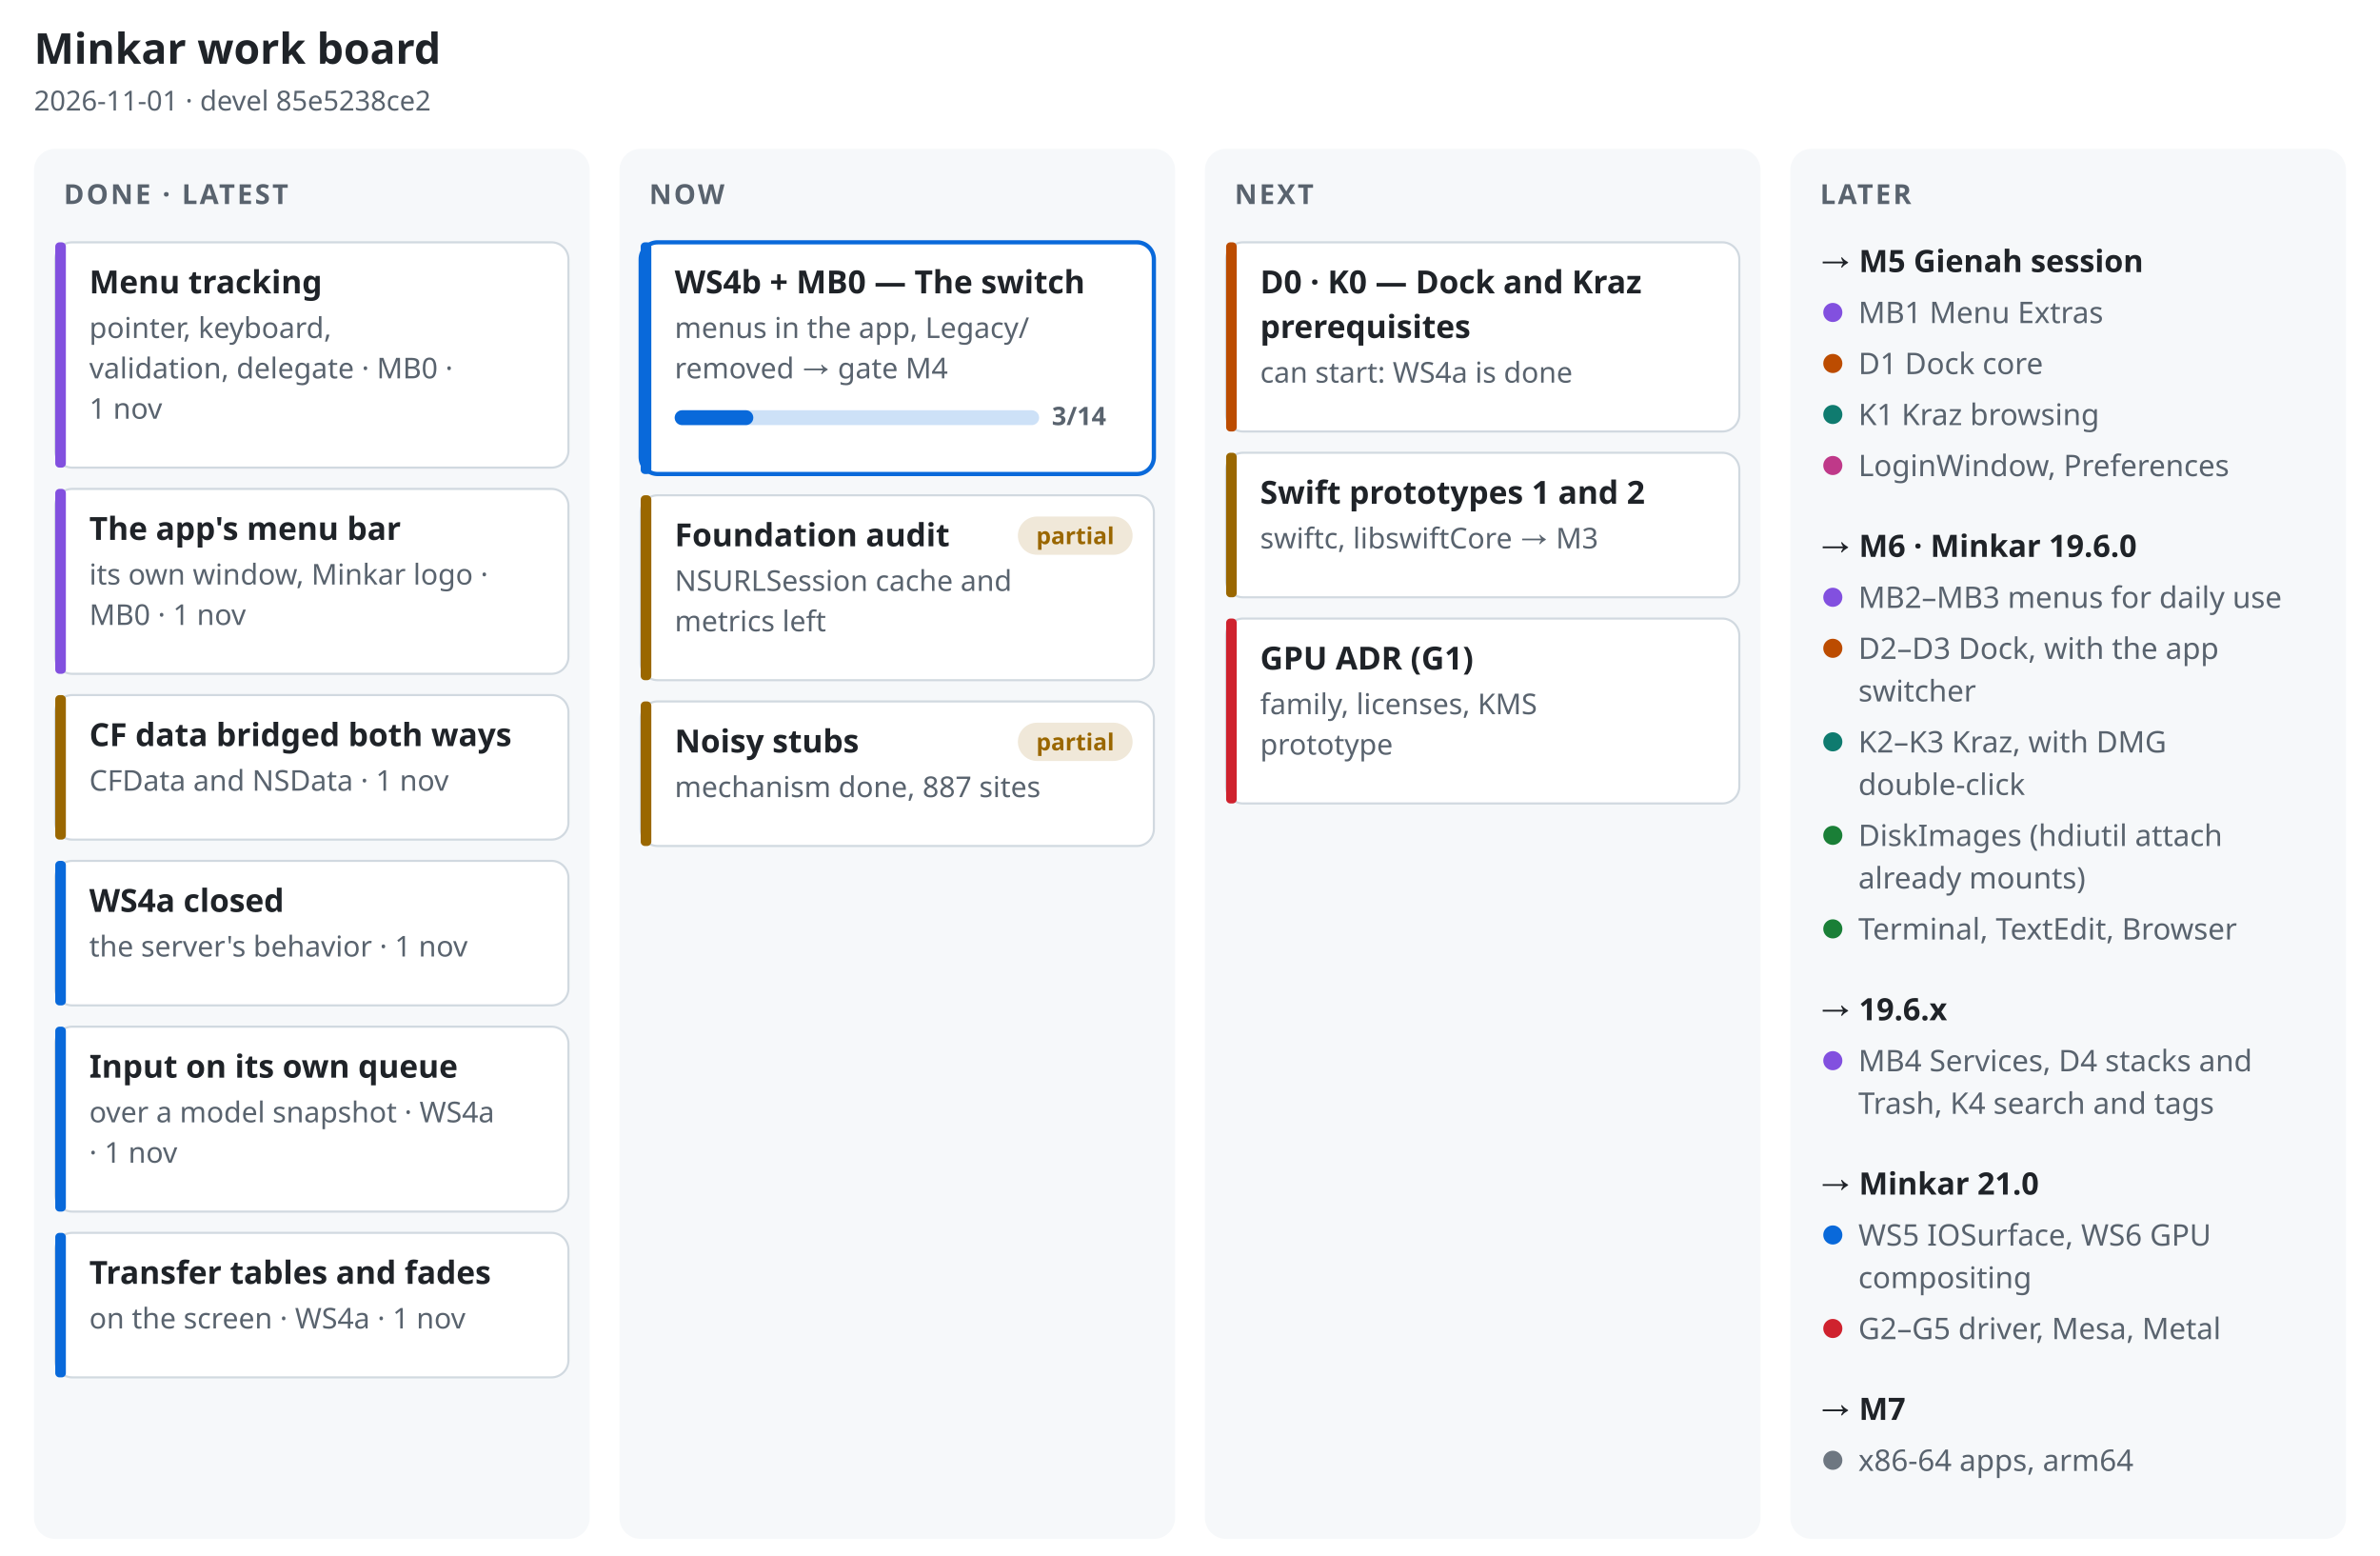
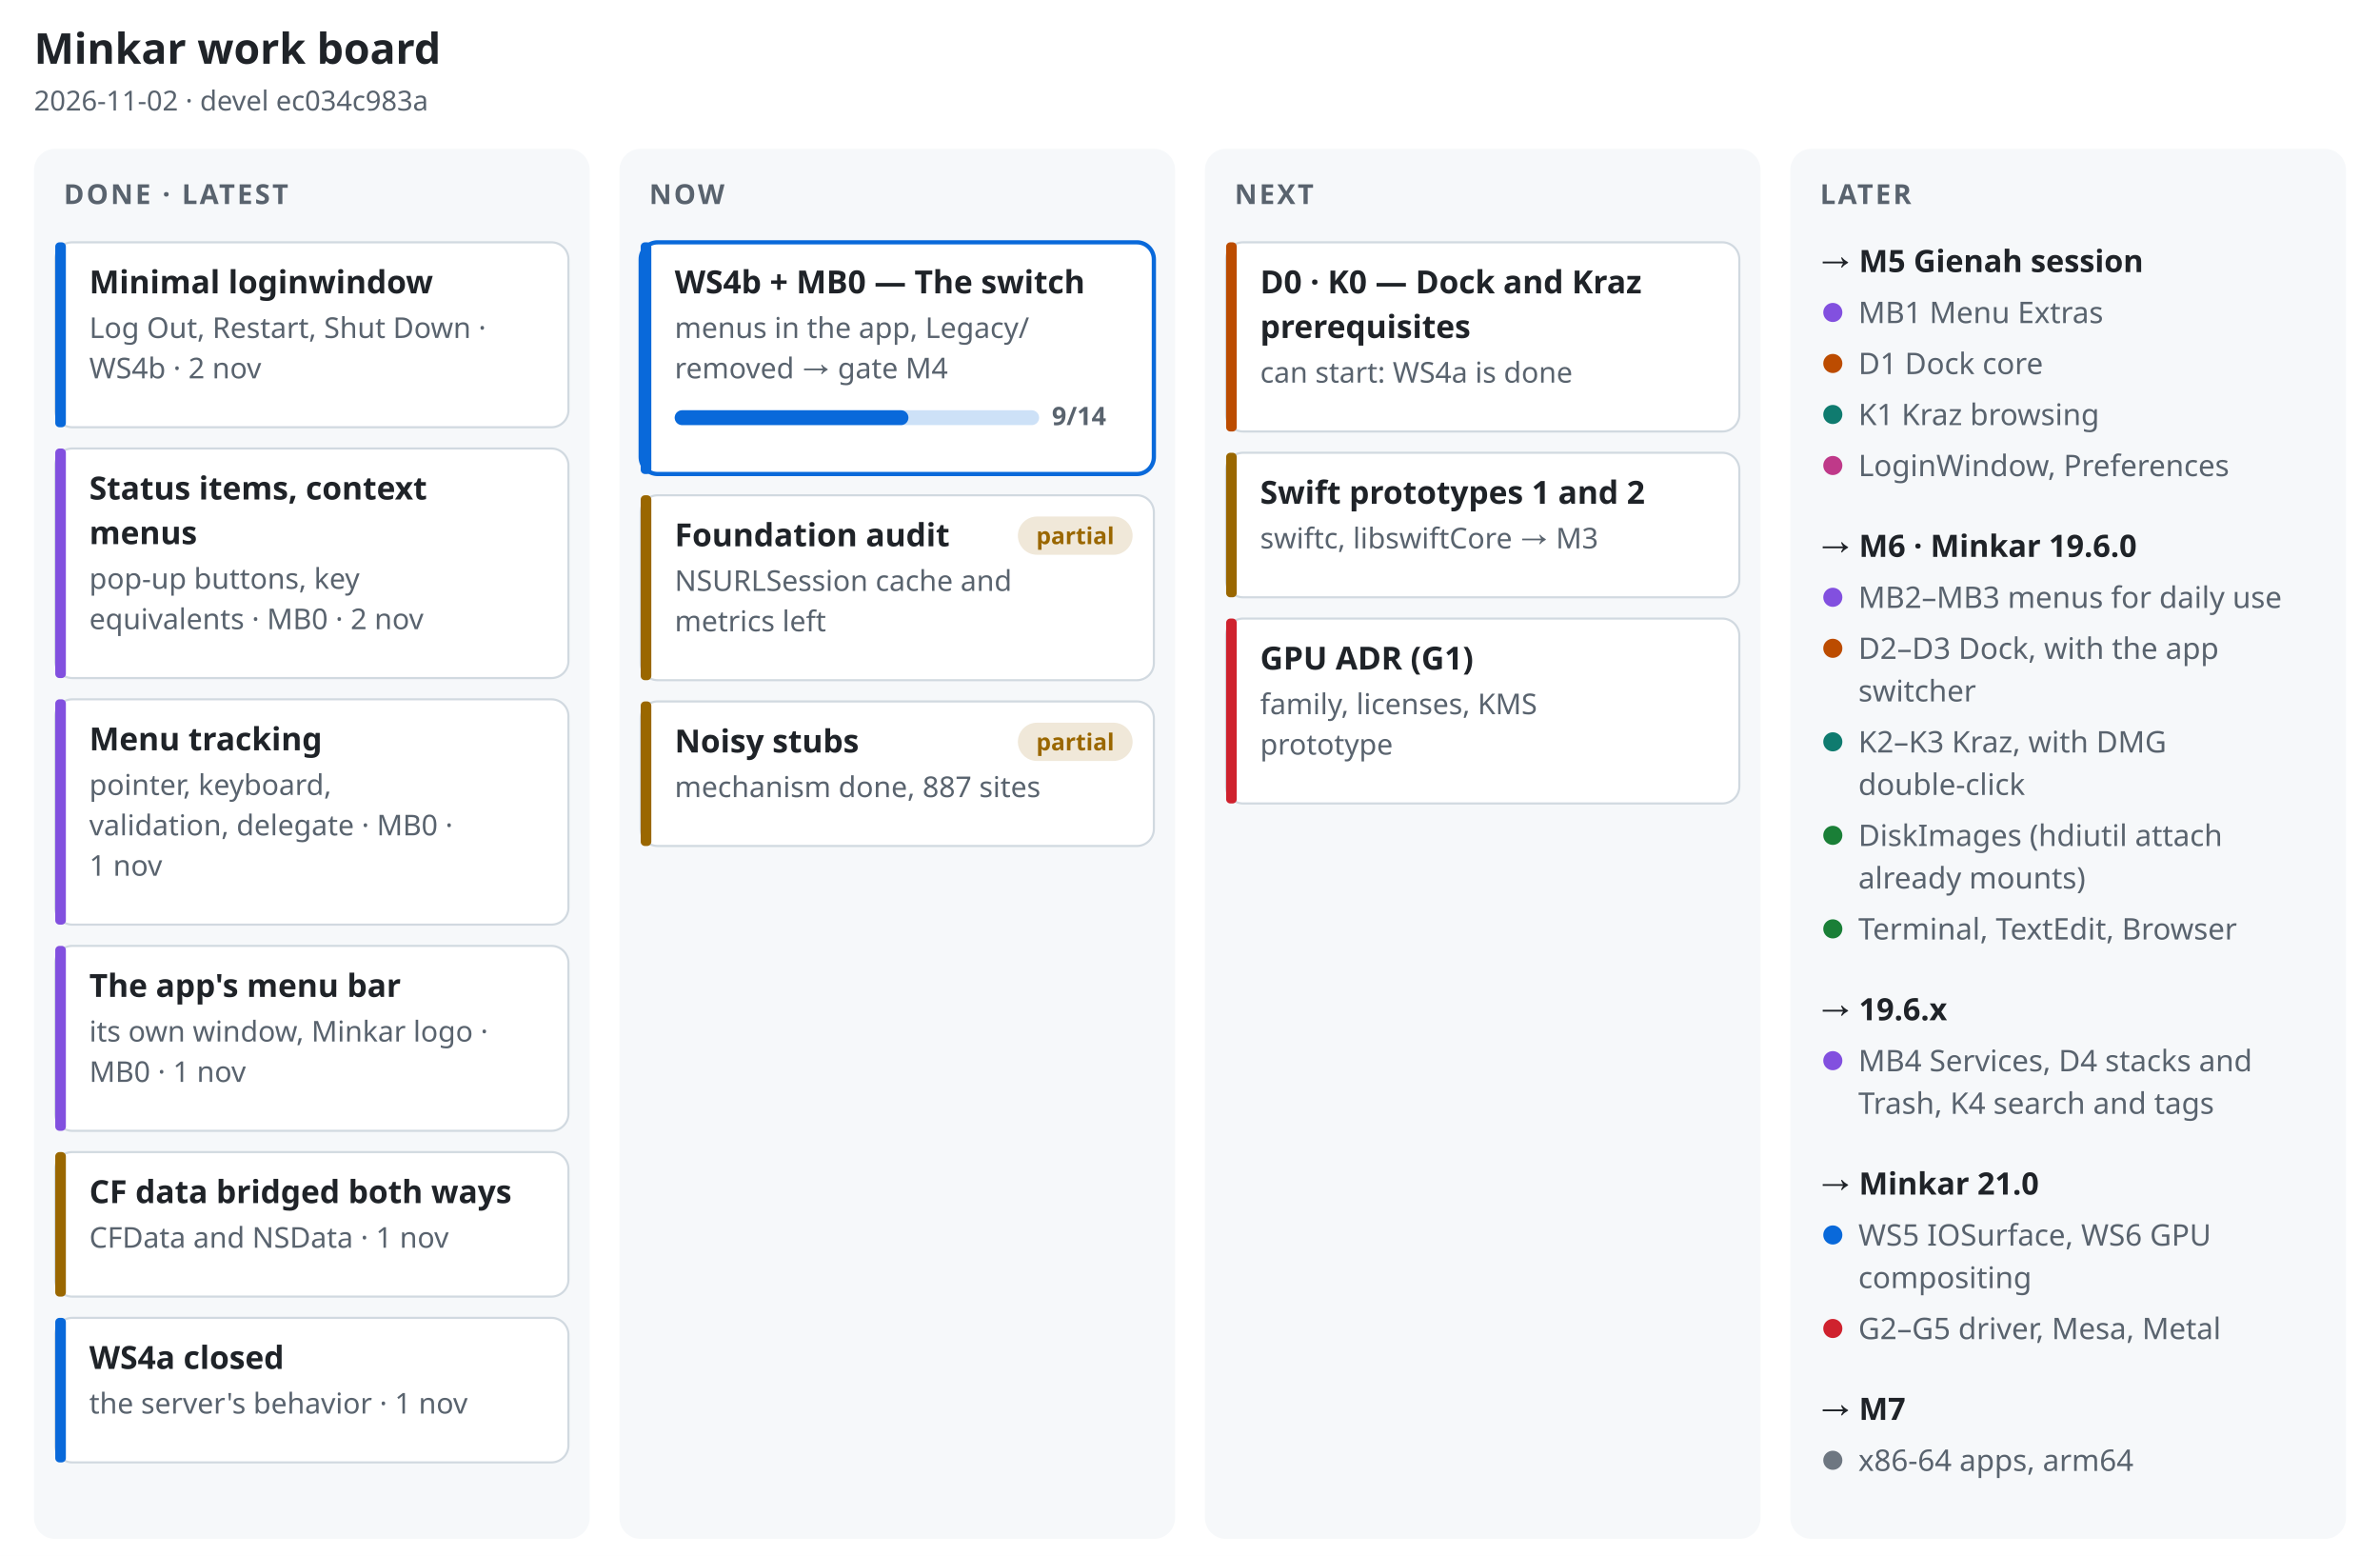
- <svg xmlns="http://www.w3.org/2000/svg" width="1120" height="732" viewBox="0 0 1120 732" font-family="-apple-system, BlinkMacSystemFont, 'Segoe UI', 'Noto Sans', Helvetica, Arial, sans-serif" role="img" aria-label="Minkar work board, 2026-11-01">
+ <svg xmlns="http://www.w3.org/2000/svg" width="1120" height="732" viewBox="0 0 1120 732" font-family="-apple-system, BlinkMacSystemFont, 'Segoe UI', 'Noto Sans', Helvetica, Arial, sans-serif" role="img" aria-label="Minkar work board, 2026-11-02">
  <rect width="1120" height="732" fill="#ffffff" />
  <text x="16" y="30" font-size="20" font-weight="700" fill="#1f2328" text-anchor="start">Minkar work board</text>
-   <text x="16" y="52" font-size="13" font-weight="400" fill="#59636e" text-anchor="start">2026-11-01 · devel 85e5238ce2</text>
+   <text x="16" y="52" font-size="13" font-weight="400" fill="#59636e" text-anchor="start">2026-11-02 · devel ec034c983a</text>
  <rect x="16" y="70" width="261.5" height="654" rx="10" fill="#f6f8fa" />
  <text x="30" y="96" font-size="13" font-weight="700" fill="#59636e" text-anchor="start" letter-spacing=".08em">DONE · LATEST</text>
-   <rect x="26" y="114" width="241.5" height="106" rx="8" fill="#ffffff" stroke="#d1d9e0" stroke-width="1" />
-   <rect x="26" y="114" width="5" height="106" rx="2" fill="#8250df" />
-   <text x="42" y="138" font-size="15" font-weight="650" fill="#1f2328" text-anchor="start">Menu tracking</text>
-   <text x="42" y="159" font-size="13.5" font-weight="400" fill="#59636e" text-anchor="start">pointer, keyboard,</text>
-   <text x="42" y="178" font-size="13.5" font-weight="400" fill="#59636e" text-anchor="start">validation, delegate · MB0 ·</text>
-   <text x="42" y="197" font-size="13.5" font-weight="400" fill="#59636e" text-anchor="start">1 nov</text>
-   <rect x="26" y="230" width="241.5" height="87" rx="8" fill="#ffffff" stroke="#d1d9e0" stroke-width="1" />
-   <rect x="26" y="230" width="5" height="87" rx="2" fill="#8250df" />
-   <text x="42" y="254" font-size="15" font-weight="650" fill="#1f2328" text-anchor="start">The app's menu bar</text>
-   <text x="42" y="275" font-size="13.5" font-weight="400" fill="#59636e" text-anchor="start">its own window, Minkar logo ·</text>
-   <text x="42" y="294" font-size="13.5" font-weight="400" fill="#59636e" text-anchor="start">MB0 · 1 nov</text>
-   <rect x="26" y="327" width="241.5" height="68" rx="8" fill="#ffffff" stroke="#d1d9e0" stroke-width="1" />
-   <rect x="26" y="327" width="5" height="68" rx="2" fill="#9a6700" />
-   <text x="42" y="351" font-size="15" font-weight="650" fill="#1f2328" text-anchor="start">CF data bridged both ways</text>
-   <text x="42" y="372" font-size="13.5" font-weight="400" fill="#59636e" text-anchor="start">CFData and NSData · 1 nov</text>
-   <rect x="26" y="405" width="241.5" height="68" rx="8" fill="#ffffff" stroke="#d1d9e0" stroke-width="1" />
-   <rect x="26" y="405" width="5" height="68" rx="2" fill="#0969da" />
-   <text x="42" y="429" font-size="15" font-weight="650" fill="#1f2328" text-anchor="start">WS4a closed</text>
-   <text x="42" y="450" font-size="13.5" font-weight="400" fill="#59636e" text-anchor="start">the server's behavior · 1 nov</text>
-   <rect x="26" y="483" width="241.5" height="87" rx="8" fill="#ffffff" stroke="#d1d9e0" stroke-width="1" />
-   <rect x="26" y="483" width="5" height="87" rx="2" fill="#0969da" />
-   <text x="42" y="507" font-size="15" font-weight="650" fill="#1f2328" text-anchor="start">Input on its own queue</text>
-   <text x="42" y="528" font-size="13.5" font-weight="400" fill="#59636e" text-anchor="start">over a model snapshot · WS4a</text>
-   <text x="42" y="547" font-size="13.5" font-weight="400" fill="#59636e" text-anchor="start">· 1 nov</text>
-   <rect x="26" y="580" width="241.5" height="68" rx="8" fill="#ffffff" stroke="#d1d9e0" stroke-width="1" />
-   <rect x="26" y="580" width="5" height="68" rx="2" fill="#0969da" />
-   <text x="42" y="604" font-size="15" font-weight="650" fill="#1f2328" text-anchor="start">Transfer tables and fades</text>
-   <text x="42" y="625" font-size="13.5" font-weight="400" fill="#59636e" text-anchor="start">on the screen · WS4a · 1 nov</text>
+   <rect x="26" y="114" width="241.5" height="87" rx="8" fill="#ffffff" stroke="#d1d9e0" stroke-width="1" />
+   <rect x="26" y="114" width="5" height="87" rx="2" fill="#0969da" />
+   <text x="42" y="138" font-size="15" font-weight="650" fill="#1f2328" text-anchor="start">Minimal loginwindow</text>
+   <text x="42" y="159" font-size="13.5" font-weight="400" fill="#59636e" text-anchor="start">Log Out, Restart, Shut Down ·</text>
+   <text x="42" y="178" font-size="13.5" font-weight="400" fill="#59636e" text-anchor="start">WS4b · 2 nov</text>
+   <rect x="26" y="211" width="241.5" height="108" rx="8" fill="#ffffff" stroke="#d1d9e0" stroke-width="1" />
+   <rect x="26" y="211" width="5" height="108" rx="2" fill="#8250df" />
+   <text x="42" y="235" font-size="15" font-weight="650" fill="#1f2328" text-anchor="start">Status items, context</text>
+   <text x="42" y="256" font-size="15" font-weight="650" fill="#1f2328" text-anchor="start">menus</text>
+   <text x="42" y="277" font-size="13.5" font-weight="400" fill="#59636e" text-anchor="start">pop-up buttons, key</text>
+   <text x="42" y="296" font-size="13.5" font-weight="400" fill="#59636e" text-anchor="start">equivalents · MB0 · 2 nov</text>
+   <rect x="26" y="329" width="241.5" height="106" rx="8" fill="#ffffff" stroke="#d1d9e0" stroke-width="1" />
+   <rect x="26" y="329" width="5" height="106" rx="2" fill="#8250df" />
+   <text x="42" y="353" font-size="15" font-weight="650" fill="#1f2328" text-anchor="start">Menu tracking</text>
+   <text x="42" y="374" font-size="13.5" font-weight="400" fill="#59636e" text-anchor="start">pointer, keyboard,</text>
+   <text x="42" y="393" font-size="13.5" font-weight="400" fill="#59636e" text-anchor="start">validation, delegate · MB0 ·</text>
+   <text x="42" y="412" font-size="13.5" font-weight="400" fill="#59636e" text-anchor="start">1 nov</text>
+   <rect x="26" y="445" width="241.5" height="87" rx="8" fill="#ffffff" stroke="#d1d9e0" stroke-width="1" />
+   <rect x="26" y="445" width="5" height="87" rx="2" fill="#8250df" />
+   <text x="42" y="469" font-size="15" font-weight="650" fill="#1f2328" text-anchor="start">The app's menu bar</text>
+   <text x="42" y="490" font-size="13.5" font-weight="400" fill="#59636e" text-anchor="start">its own window, Minkar logo ·</text>
+   <text x="42" y="509" font-size="13.5" font-weight="400" fill="#59636e" text-anchor="start">MB0 · 1 nov</text>
+   <rect x="26" y="542" width="241.5" height="68" rx="8" fill="#ffffff" stroke="#d1d9e0" stroke-width="1" />
+   <rect x="26" y="542" width="5" height="68" rx="2" fill="#9a6700" />
+   <text x="42" y="566" font-size="15" font-weight="650" fill="#1f2328" text-anchor="start">CF data bridged both ways</text>
+   <text x="42" y="587" font-size="13.5" font-weight="400" fill="#59636e" text-anchor="start">CFData and NSData · 1 nov</text>
+   <rect x="26" y="620" width="241.5" height="68" rx="8" fill="#ffffff" stroke="#d1d9e0" stroke-width="1" />
+   <rect x="26" y="620" width="5" height="68" rx="2" fill="#0969da" />
+   <text x="42" y="644" font-size="15" font-weight="650" fill="#1f2328" text-anchor="start">WS4a closed</text>
+   <text x="42" y="665" font-size="13.5" font-weight="400" fill="#59636e" text-anchor="start">the server's behavior · 1 nov</text>
  <rect x="291.5" y="70" width="261.5" height="654" rx="10" fill="#f6f8fa" />
  <text x="305.5" y="96" font-size="13" font-weight="700" fill="#59636e" text-anchor="start" letter-spacing=".08em">NOW</text>
  <rect x="301.5" y="114" width="241.5" height="109" rx="8" fill="#ffffff" stroke="#0969da" stroke-width="2" />
  <rect x="301.5" y="114" width="5" height="109" rx="2" fill="#0969da" />
  <text x="317.5" y="138" font-size="15" font-weight="650" fill="#1f2328" text-anchor="start">WS4b + MB0 — The switch</text>
  <text x="317.5" y="159" font-size="13.5" font-weight="400" fill="#59636e" text-anchor="start">menus in the app, Legacy/</text>
  <text x="317.5" y="178" font-size="13.5" font-weight="400" fill="#59636e" text-anchor="start">removed → gate M4</text>
  <rect x="317.5" y="193" width="171.5" height="7" rx="3.5" fill="#0969da" fill-opacity=".2" />
-   <rect x="317.5" y="193" width="37" height="7" rx="3.5" fill="#0969da" />
-   <text x="495" y="200" font-size="12" font-weight="600" fill="#59636e" text-anchor="start">3/14</text>
+   <rect x="317.5" y="193" width="110" height="7" rx="3.5" fill="#0969da" />
+   <text x="495" y="200" font-size="12" font-weight="600" fill="#59636e" text-anchor="start">9/14</text>
  <rect x="301.5" y="233" width="241.5" height="87" rx="8" fill="#ffffff" stroke="#d1d9e0" stroke-width="1" />
  <rect x="301.5" y="233" width="5" height="87" rx="2" fill="#9a6700" />
  <text x="317.5" y="257" font-size="15" font-weight="650" fill="#1f2328" text-anchor="start">Foundation audit</text>
  <text x="317.5" y="278" font-size="13.5" font-weight="400" fill="#59636e" text-anchor="start">NSURLSession cache and</text>
  <text x="317.5" y="297" font-size="13.5" font-weight="400" fill="#59636e" text-anchor="start">metrics left</text>
  <rect x="479" y="243" width="54" height="18" rx="9" fill="#9a6700" fill-opacity=".15" />
  <text x="506" y="256" font-size="11" font-weight="600" fill="#9a6700" text-anchor="middle">partial</text>
  <rect x="301.5" y="330" width="241.5" height="68" rx="8" fill="#ffffff" stroke="#d1d9e0" stroke-width="1" />
  <rect x="301.5" y="330" width="5" height="68" rx="2" fill="#9a6700" />
  <text x="317.5" y="354" font-size="15" font-weight="650" fill="#1f2328" text-anchor="start">Noisy stubs</text>
  <text x="317.5" y="375" font-size="13.5" font-weight="400" fill="#59636e" text-anchor="start">mechanism done, 887 sites</text>
  <rect x="479" y="340" width="54" height="18" rx="9" fill="#9a6700" fill-opacity=".15" />
  <text x="506" y="353" font-size="11" font-weight="600" fill="#9a6700" text-anchor="middle">partial</text>
  <rect x="567" y="70" width="261.5" height="654" rx="10" fill="#f6f8fa" />
  <text x="581" y="96" font-size="13" font-weight="700" fill="#59636e" text-anchor="start" letter-spacing=".08em">NEXT</text>
  <rect x="577" y="114" width="241.5" height="89" rx="8" fill="#ffffff" stroke="#d1d9e0" stroke-width="1" />
  <rect x="577" y="114" width="5" height="89" rx="2" fill="#bc4c00" />
  <text x="593" y="138" font-size="15" font-weight="650" fill="#1f2328" text-anchor="start">D0 · K0 — Dock and Kraz</text>
  <text x="593" y="159" font-size="15" font-weight="650" fill="#1f2328" text-anchor="start">prerequisites</text>
  <text x="593" y="180" font-size="13.5" font-weight="400" fill="#59636e" text-anchor="start">can start: WS4a is done</text>
  <rect x="577" y="213" width="241.5" height="68" rx="8" fill="#ffffff" stroke="#d1d9e0" stroke-width="1" />
  <rect x="577" y="213" width="5" height="68" rx="2" fill="#9a6700" />
  <text x="593" y="237" font-size="15" font-weight="650" fill="#1f2328" text-anchor="start">Swift prototypes 1 and 2</text>
  <text x="593" y="258" font-size="13.5" font-weight="400" fill="#59636e" text-anchor="start">swiftc, libswiftCore → M3</text>
  <rect x="577" y="291" width="241.5" height="87" rx="8" fill="#ffffff" stroke="#d1d9e0" stroke-width="1" />
  <rect x="577" y="291" width="5" height="87" rx="2" fill="#cf222e" />
  <text x="593" y="315" font-size="15" font-weight="650" fill="#1f2328" text-anchor="start">GPU ADR (G1)</text>
  <text x="593" y="336" font-size="13.5" font-weight="400" fill="#59636e" text-anchor="start">family, licenses, KMS</text>
  <text x="593" y="355" font-size="13.5" font-weight="400" fill="#59636e" text-anchor="start">prototype</text>
  <rect x="842.5" y="70" width="261.5" height="654" rx="10" fill="#f6f8fa" />
  <text x="856.5" y="96" font-size="13" font-weight="700" fill="#59636e" text-anchor="start" letter-spacing=".08em">LATER</text>
  <text x="856.5" y="128" font-size="14.5" font-weight="700" fill="#1f2328" text-anchor="start">→ M5 Gienah session</text>
  <circle cx="862.5" cy="147" r="4.5" fill="#8250df" />
  <text x="874.5" y="152" font-size="14" font-weight="400" fill="#59636e" text-anchor="start">MB1 Menu Extras</text>
  <circle cx="862.5" cy="171" r="4.5" fill="#bc4c00" />
  <text x="874.5" y="176" font-size="14" font-weight="400" fill="#59636e" text-anchor="start">D1 Dock core</text>
  <circle cx="862.5" cy="195" r="4.5" fill="#0f7b6f" />
  <text x="874.5" y="200" font-size="14" font-weight="400" fill="#59636e" text-anchor="start">K1 Kraz browsing</text>
  <circle cx="862.5" cy="219" r="4.5" fill="#bf3989" />
  <text x="874.5" y="224" font-size="14" font-weight="400" fill="#59636e" text-anchor="start">LoginWindow, Preferences</text>
  <text x="856.5" y="262" font-size="14.5" font-weight="700" fill="#1f2328" text-anchor="start">→ M6 · Minkar 19.6.0</text>
  <circle cx="862.5" cy="281" r="4.5" fill="#8250df" />
  <text x="874.5" y="286" font-size="14" font-weight="400" fill="#59636e" text-anchor="start">MB2–MB3 menus for daily use</text>
  <circle cx="862.5" cy="305" r="4.5" fill="#bc4c00" />
  <text x="874.5" y="310" font-size="14" font-weight="400" fill="#59636e" text-anchor="start">D2–D3 Dock, with the app</text>
  <text x="874.5" y="330" font-size="14" font-weight="400" fill="#59636e" text-anchor="start">switcher</text>
  <circle cx="862.5" cy="349" r="4.5" fill="#0f7b6f" />
  <text x="874.5" y="354" font-size="14" font-weight="400" fill="#59636e" text-anchor="start">K2–K3 Kraz, with DMG</text>
  <text x="874.5" y="374" font-size="14" font-weight="400" fill="#59636e" text-anchor="start">double-click</text>
  <circle cx="862.5" cy="393" r="4.5" fill="#1a7f37" />
  <text x="874.5" y="398" font-size="14" font-weight="400" fill="#59636e" text-anchor="start">DiskImages (hdiutil attach</text>
  <text x="874.5" y="418" font-size="14" font-weight="400" fill="#59636e" text-anchor="start">already mounts)</text>
  <circle cx="862.5" cy="437" r="4.5" fill="#1a7f37" />
  <text x="874.5" y="442" font-size="14" font-weight="400" fill="#59636e" text-anchor="start">Terminal, TextEdit, Browser</text>
  <text x="856.5" y="480" font-size="14.5" font-weight="700" fill="#1f2328" text-anchor="start">→ 19.6.x</text>
  <circle cx="862.5" cy="499" r="4.5" fill="#8250df" />
  <text x="874.5" y="504" font-size="14" font-weight="400" fill="#59636e" text-anchor="start">MB4 Services, D4 stacks and</text>
  <text x="874.5" y="524" font-size="14" font-weight="400" fill="#59636e" text-anchor="start">Trash, K4 search and tags</text>
  <text x="856.5" y="562" font-size="14.5" font-weight="700" fill="#1f2328" text-anchor="start">→ Minkar 21.0</text>
  <circle cx="862.5" cy="581" r="4.5" fill="#0969da" />
  <text x="874.5" y="586" font-size="14" font-weight="400" fill="#59636e" text-anchor="start">WS5 IOSurface, WS6 GPU</text>
  <text x="874.5" y="606" font-size="14" font-weight="400" fill="#59636e" text-anchor="start">compositing</text>
  <circle cx="862.5" cy="625" r="4.5" fill="#cf222e" />
  <text x="874.5" y="630" font-size="14" font-weight="400" fill="#59636e" text-anchor="start">G2–G5 driver, Mesa, Metal</text>
  <text x="856.5" y="668" font-size="14.5" font-weight="700" fill="#1f2328" text-anchor="start">→ M7</text>
  <circle cx="862.5" cy="687" r="4.5" fill="#6e7781" />
  <text x="874.5" y="692" font-size="14" font-weight="400" fill="#59636e" text-anchor="start">x86-64 apps, arm64</text>
</svg>
